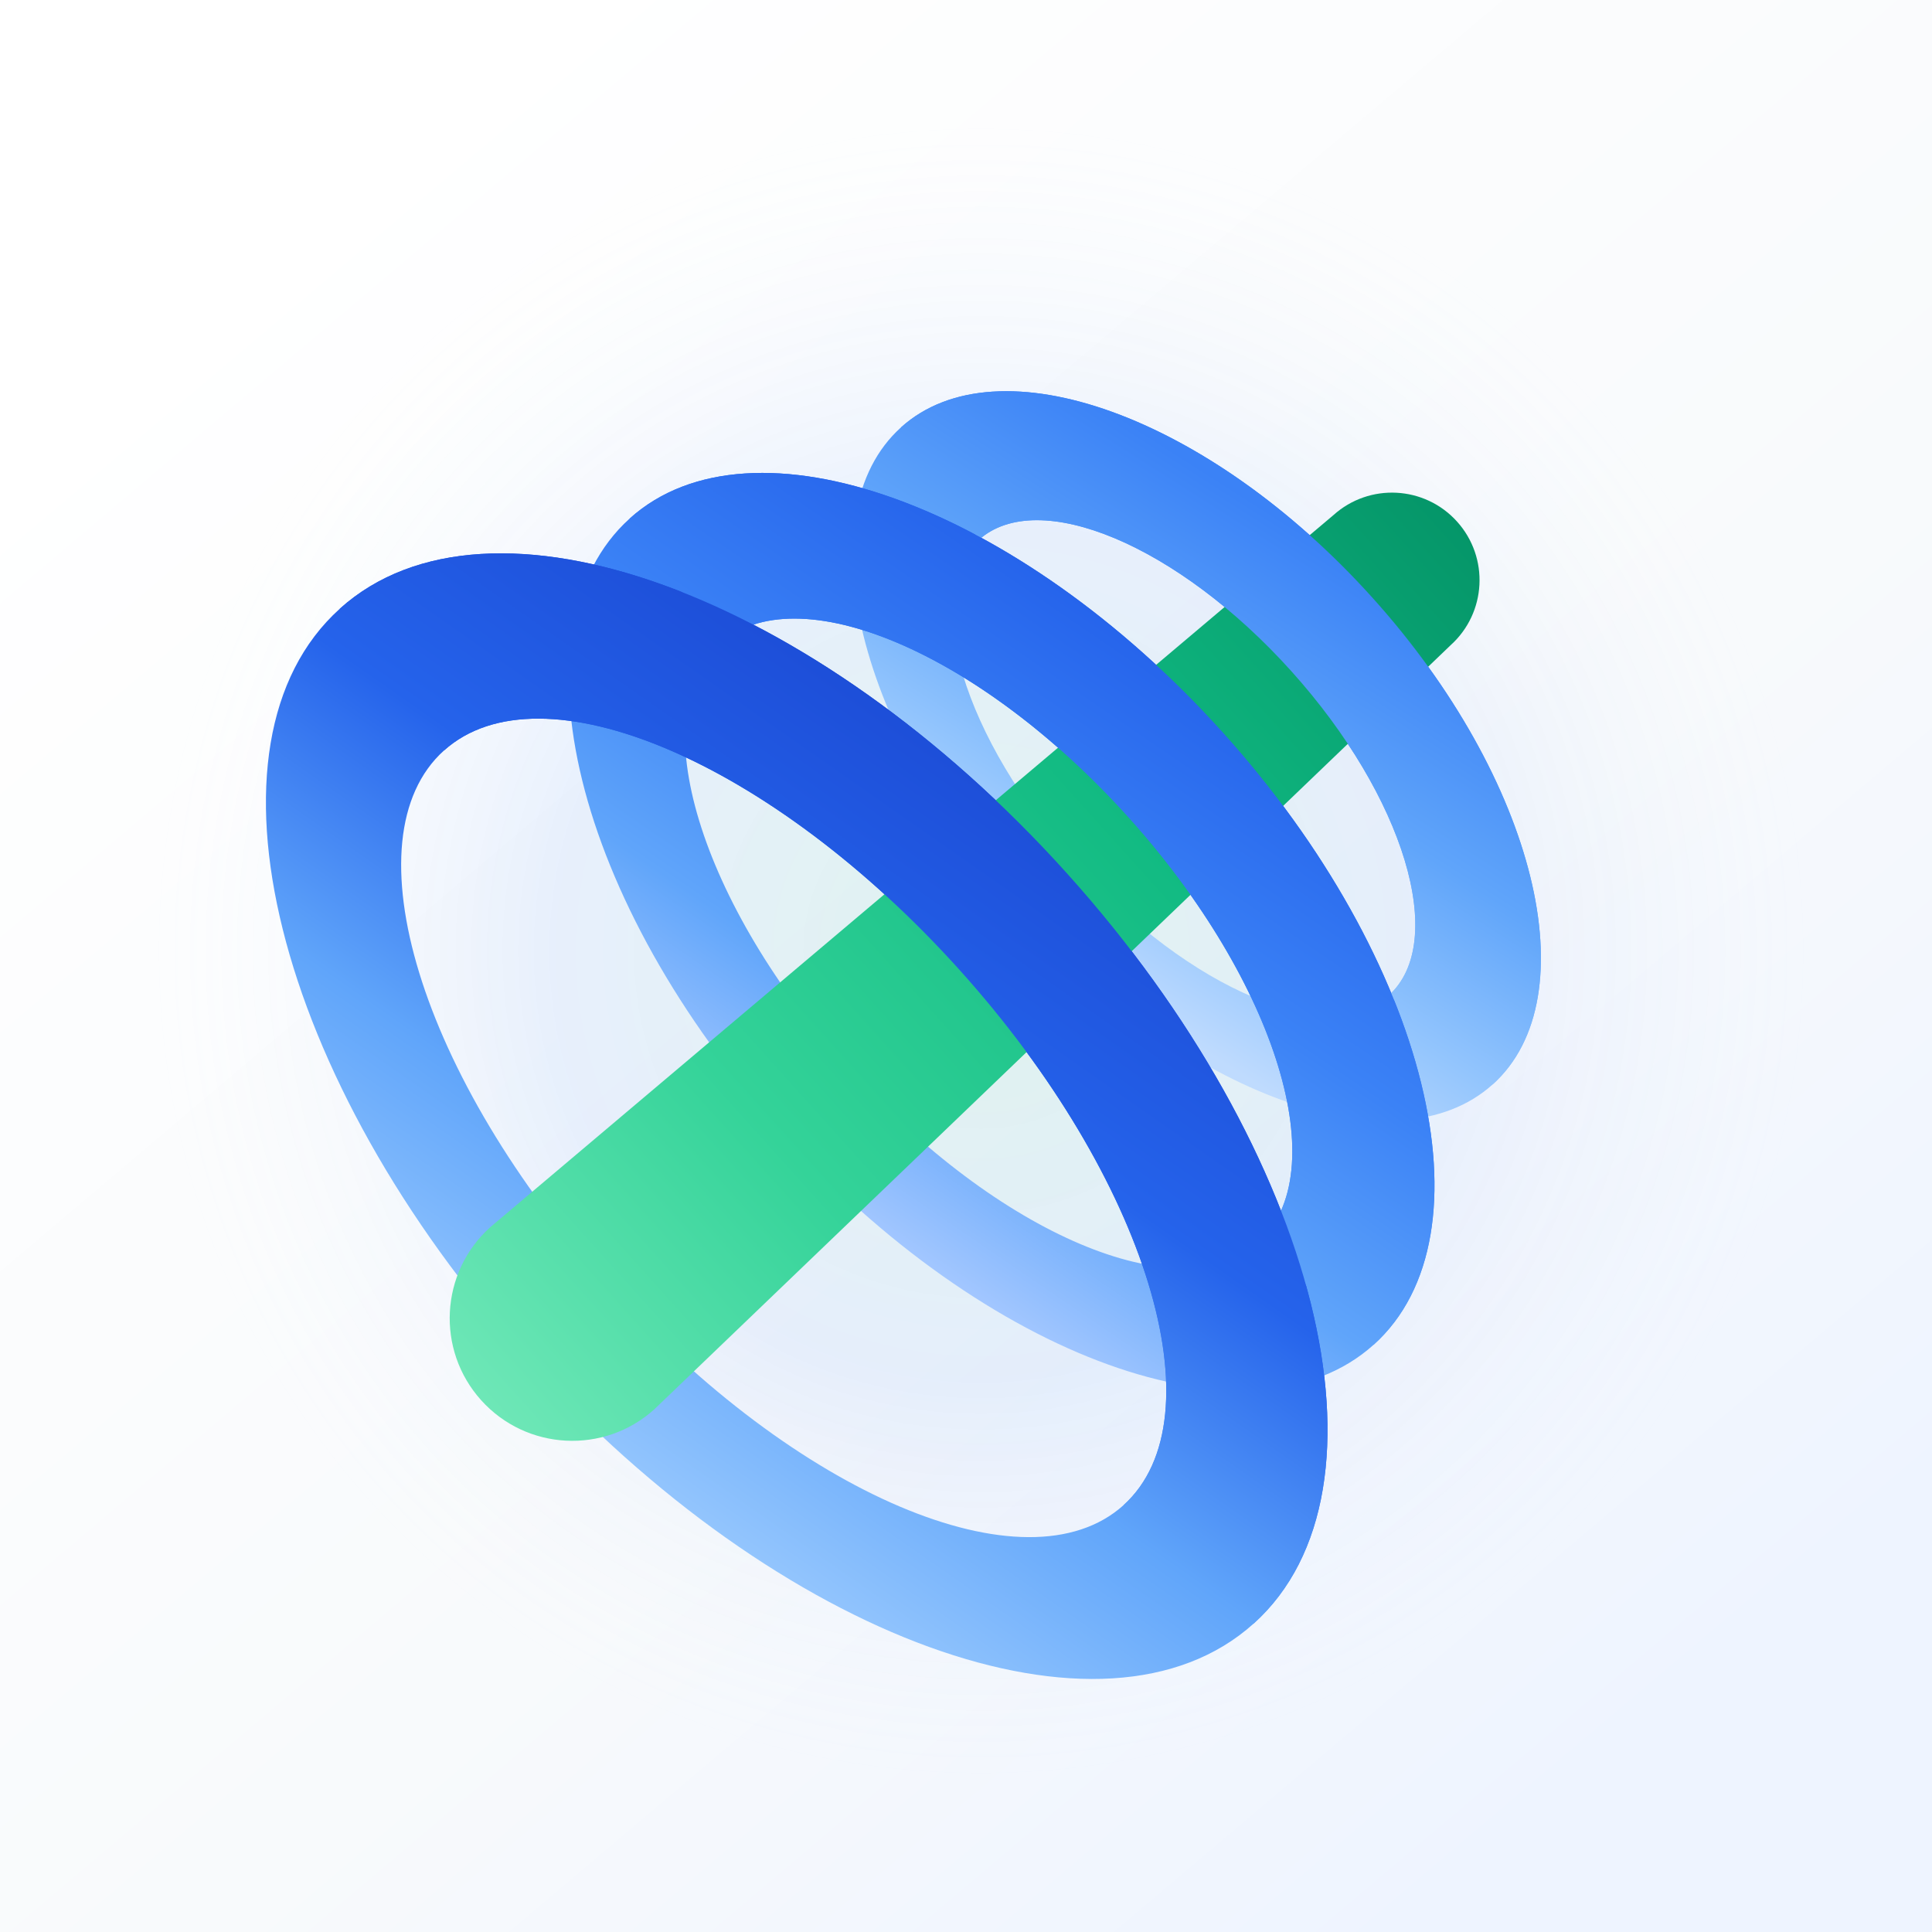
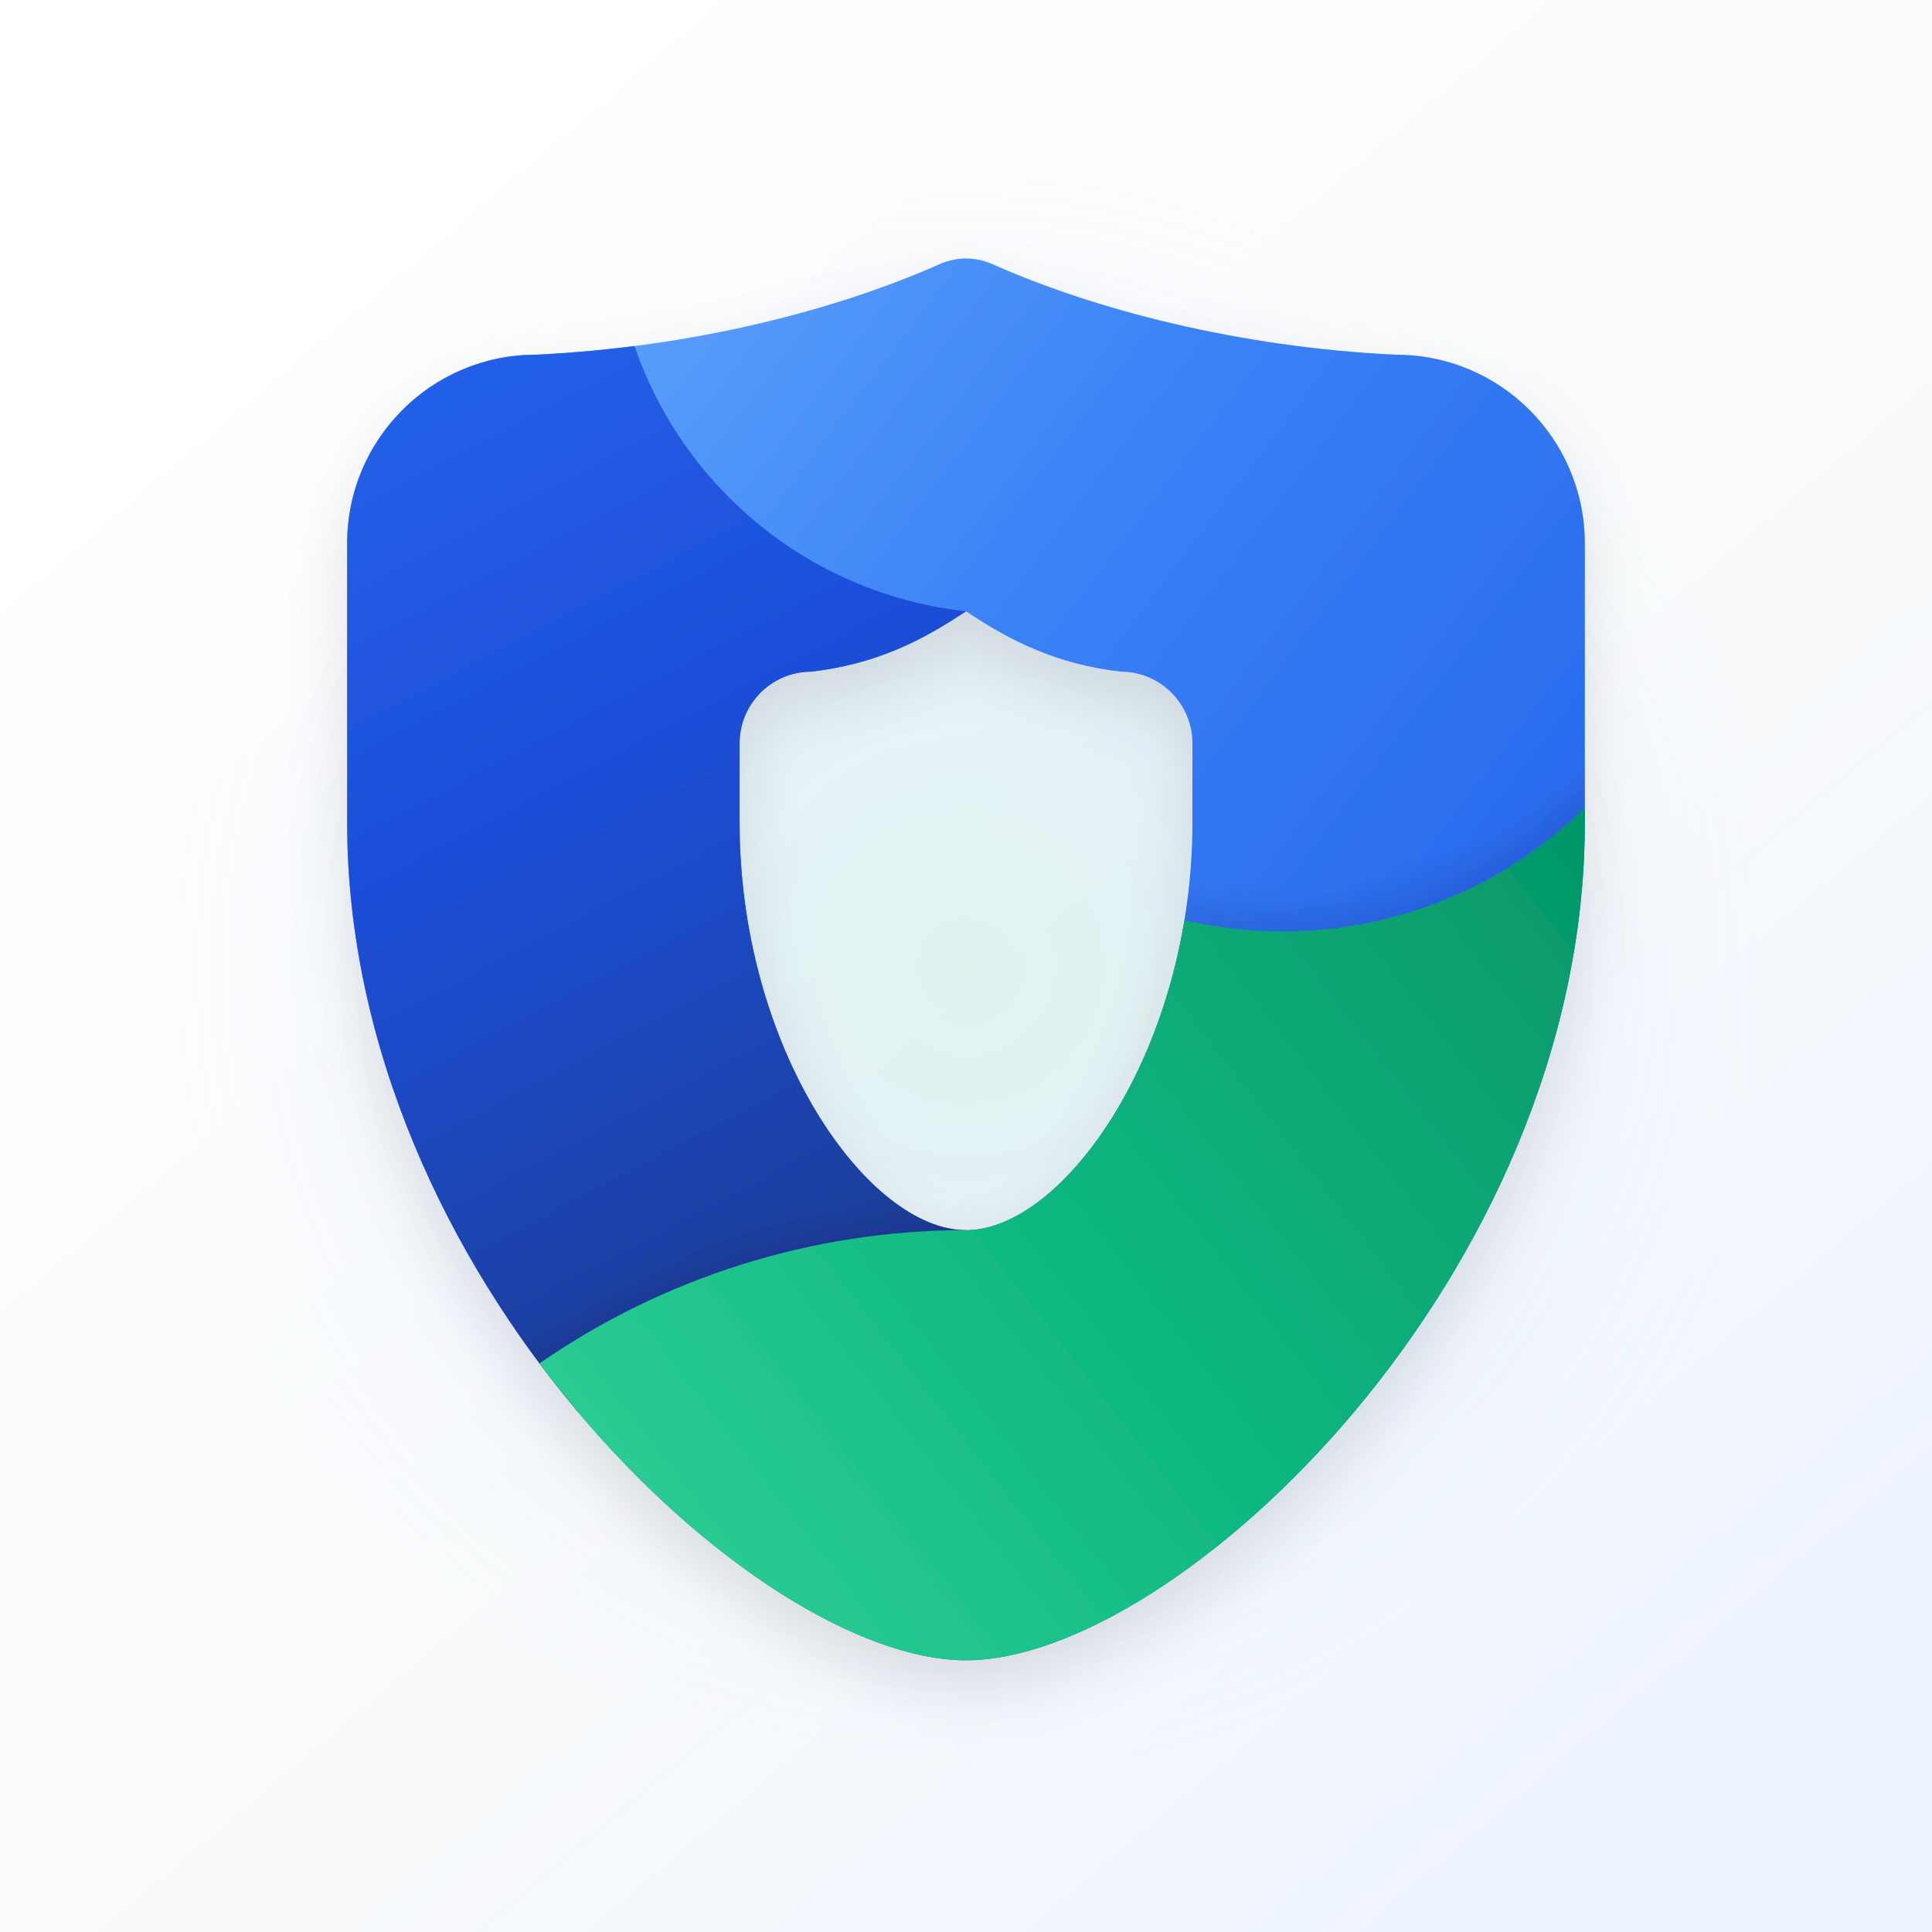
<svg xmlns="http://www.w3.org/2000/svg" width="1024" height="1024" viewBox="0 0 1024 1024">
  <defs>
    <linearGradient id="background" x1="160" y1="96" x2="864" y2="928" gradientUnits="userSpaceOnUse">
      <stop stop-color="#FFFFFF" />
-       <stop offset="0.62" stop-color="#F8FAFC" />
+       <stop offset="0.65" stop-color="#F8FAFC" />
      <stop offset="1" stop-color="#EEF4FF" />
    </linearGradient>
-     <radialGradient id="tunnel-glow" cx="520" cy="504" r="440" gradientUnits="userSpaceOnUse">
-       <stop stop-color="#10B981" stop-opacity=".12" />
-       <stop offset="0.52" stop-color="#3B82F6" stop-opacity=".1" />
+     <radialGradient id="ambient-glow" cx="512" cy="512" r="440" gradientUnits="userSpaceOnUse">
+       <stop stop-color="#10B981" stop-opacity=".11" />
+       <stop offset="0.55" stop-color="#3B82F6" stop-opacity=".09" />
      <stop offset="1" stop-color="#EEF4FF" stop-opacity="0" />
    </radialGradient>
-     <linearGradient id="ring-outer" x1="56" y1="-40" x2="-290" y2="40" gradientUnits="userSpaceOnUse">
-       <stop stop-color="#1D4ED8" />
-       <stop offset="0.35" stop-color="#2563EB" />
-       <stop offset="0.7" stop-color="#60A5FA" />
-       <stop offset="1" stop-color="#93C5FD" />
+     <filter id="drop-shadow" x="-15%" y="-15%" width="130%" height="130%">
+       <feDropShadow dx="0" dy="14" stdDeviation="16" flood-color="#0F172A" flood-opacity="0.11" />
+     </filter>
+     <filter id="layer-shadow" x="-20%" y="-20%" width="140%" height="140%">
+       <feDropShadow dx="0" dy="-6" stdDeviation="10" flood-color="#0F172A" flood-opacity="0.14" />
+     </filter>
+     <linearGradient id="tk-cobalt" x1="280" y1="136" x2="840" y2="560" gradientUnits="userSpaceOnUse">
+       <stop stop-color="#60A5FA" />
+       <stop offset="0.45" stop-color="#3B82F6" />
+       <stop offset="1" stop-color="#2563EB" />
    </linearGradient>
-     <linearGradient id="ring-mid" x1="152" y1="-35" x2="-136" y2="35" gradientUnits="userSpaceOnUse">
+     <linearGradient id="tk-navy" x1="184" y1="180" x2="480" y2="740" gradientUnits="userSpaceOnUse">
      <stop stop-color="#2563EB" />
-       <stop offset="0.38" stop-color="#3B82F6" />
-       <stop offset="0.72" stop-color="#60A5FA" />
-       <stop offset="1" stop-color="#A5C8FF" />
+       <stop offset="0.42" stop-color="#1D4ED8" />
+       <stop offset="1" stop-color="#1E3A8A" />
    </linearGradient>
-     <linearGradient id="ring-inner" x1="236" y1="-30" x2="20" y2="30" gradientUnits="userSpaceOnUse">
-       <stop stop-color="#3B82F6" />
-       <stop offset="0.42" stop-color="#60A5FA" />
-       <stop offset="0.75" stop-color="#93C5FD" />
-       <stop offset="1" stop-color="#BFDBFE" />
-     </linearGradient>
-     <linearGradient id="emerald-stream" x1="-312" y1="0" x2="288" y2="0" gradientUnits="userSpaceOnUse">
-       <stop stop-color="#6EE7B7" />
-       <stop offset="0.3" stop-color="#34D399" />
-       <stop offset="0.68" stop-color="#10B981" />
+     <linearGradient id="tk-emerald" x1="284" y1="860" x2="840" y2="428" gradientUnits="userSpaceOnUse">
+       <stop stop-color="#34D399" />
+       <stop offset="0.46" stop-color="#10B981" />
      <stop offset="1" stop-color="#059669" />
    </linearGradient>
+     <clipPath id="tk-clip">
+       <path fill-rule="evenodd" clip-rule="evenodd" d="M 284 188                C 368 184 444 164 498 140                Q 512 134 526 140                C 580 164 656 184 740 188                A 100 100 0 0 1 840 288                L 840 436                C 840 676 624 880 512 880                C 400 880 184 676 184 436                L 184 288                A 100 100 0 0 1 284 188                Z                M 430 356                A 38 38 0 0 0 392 394                L 392 436                C 392 556 460 652 512 652                C 564 652 632 556 632 436                L 632 394                A 38 38 0 0 0 594 356                C 560 352 536 340 512 324                C 488 340 464 352 430 356                Z" />
+     </clipPath>
  </defs>
  <rect width="1024" height="1024" fill="url(#background)" />
-   <circle cx="520" cy="504" r="440" fill="url(#tunnel-glow)" />
-   <g transform="translate(524 500) rotate(-42) scale(1.16)">
-     <path fill-rule="evenodd" clip-rule="evenodd" d="M 128 -202 A 108 202 0 1 0 128 202 A 108 202 0 1 0 128 -202 Z              M 120 -140 A 66 140 0 1 1 120 140 A 66 140 0 1 1 120 -140 Z" fill="url(#ring-inner)" />
-     <path fill-rule="evenodd" clip-rule="evenodd" d="M 8 -254 A 136 254 0 1 0 8 254 A 136 254 0 1 0 8 -254 Z              M 0 -184 A 86 184 0 1 1 0 184 A 86 184 0 1 1 0 -184 Z" fill="url(#ring-mid)" />
-     <path fill-rule="evenodd" clip-rule="evenodd" d="M -118 -312 A 166 312 0 1 0 -118 312 A 166 312 0 1 0 -118 -312 Z              M -126 -232 A 108 232 0 1 1 -126 232 A 108 232 0 1 1 -126 -232 Z" fill="url(#ring-outer)" />
-     <path d="M -256 -56              L 248 -40              A 40 40 0 1 1 248 40              L -256 56              A 56 56 0 0 1 -256 -56 Z" fill="url(#emerald-stream)" />
-     <path d="M 128 -202 A 108 202 0 0 1 128 202 L 120 140 A 66 140 0 0 0 120 -140 Z" fill="url(#ring-inner)" />
-     <path d="M 8 -254 A 136 254 0 0 1 8 254 L 0 184 A 86 184 0 0 0 0 -184 Z" fill="url(#ring-mid)" />
-     <path d="M -118 -312 A 166 312 0 0 1 -118 312 L -126 232 A 108 232 0 0 0 -126 -232 Z" fill="url(#ring-outer)" />
+   <circle cx="512" cy="512" r="440" fill="url(#ambient-glow)" />
+   <g filter="url(#drop-shadow)">
+     <g clip-path="url(#tk-clip)">
+       <rect x="160" y="120" width="704" height="780" fill="url(#tk-cobalt)" />
+       <path d="M 326 136                A 210 210 0 0 0 512 324                L 512 652                L 284 760                L 160 760                L 160 136 Z" fill="url(#tk-navy)" />
+       <path d="M 160 724                L 284 724                A 397 397 0 0 1 512 652                L 580 488                L 629 488                A 228 228 0 0 0 840 428                L 860 428                L 860 900                L 160 900 Z" fill="url(#tk-emerald)" filter="url(#layer-shadow)" />
+     </g>
  </g>
</svg>
